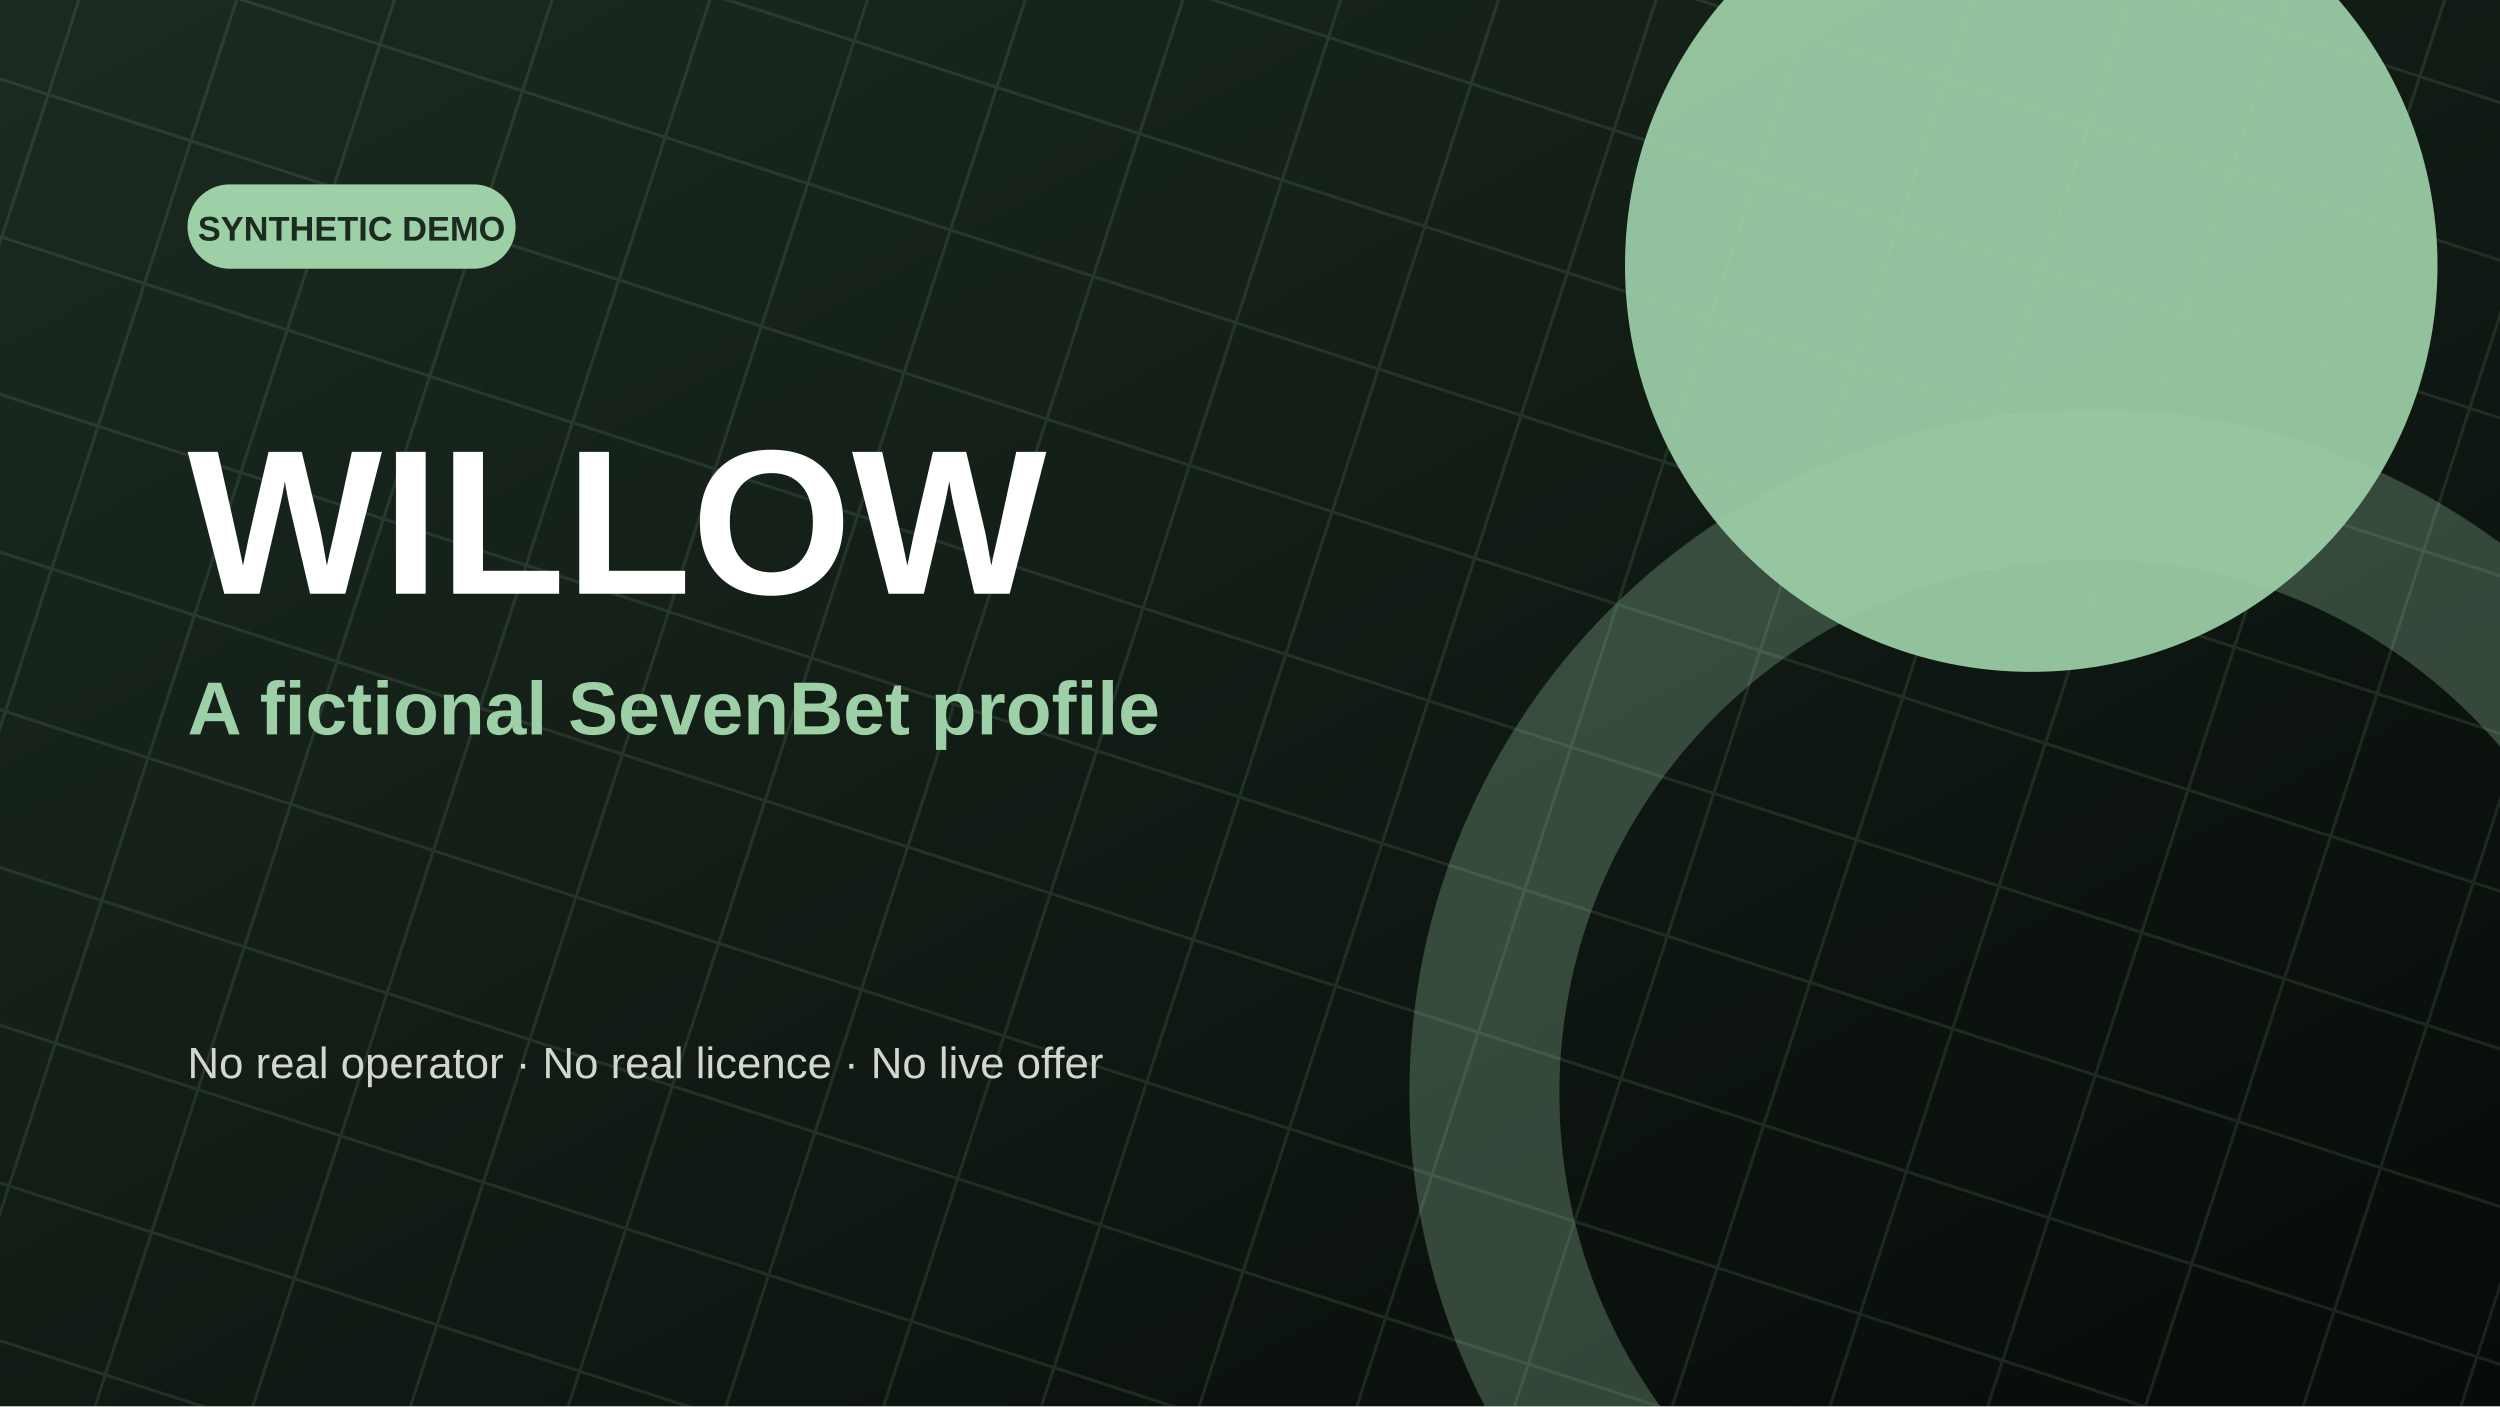
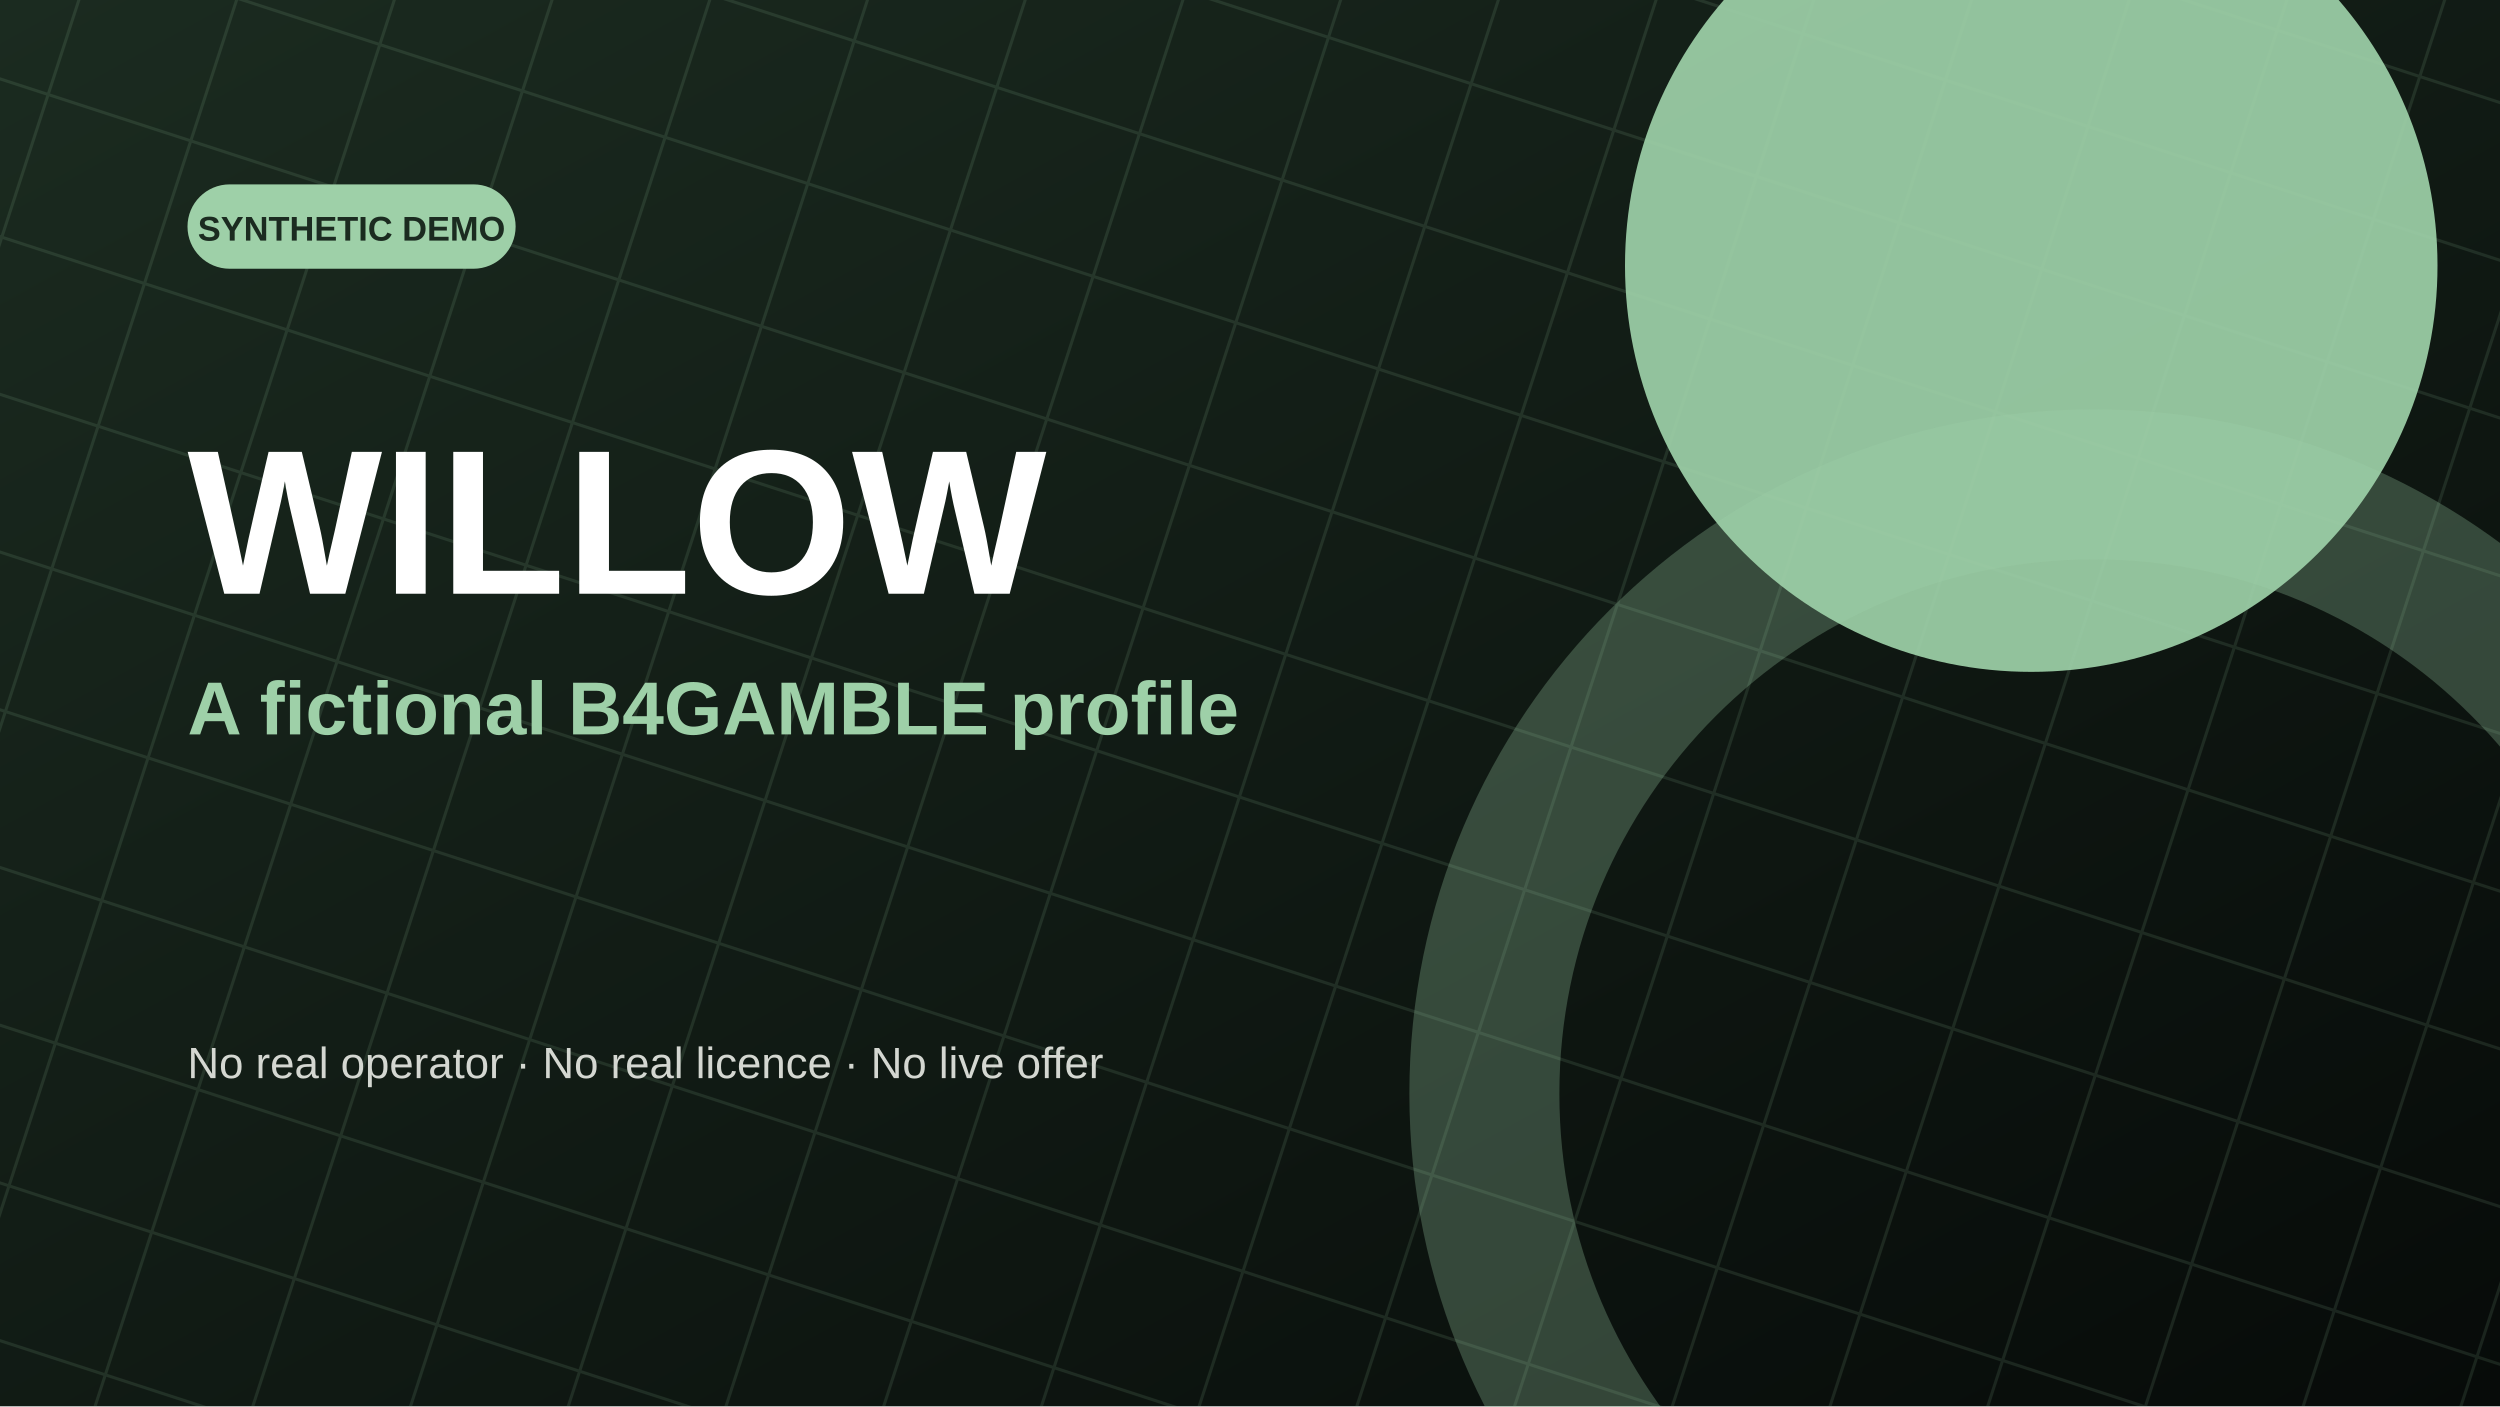
<svg xmlns="http://www.w3.org/2000/svg" width="1600" height="900" viewBox="0 0 1600 900" role="img" aria-labelledby="title">
  <defs>
    <linearGradient id="g" x1="0" y1="0" x2="1" y2="1">
      <stop stop-color="#1b2b20" />
      <stop offset="1" stop-color="#070b09" />
    </linearGradient>
    <pattern id="p" width="96" height="96" patternUnits="userSpaceOnUse" patternTransform="rotate(18)">
      <path d="M0 48h96M48 0v96" stroke="#9ed0a8" stroke-opacity=".12" stroke-width="2" />
    </pattern>
  </defs>
  <rect width="1600" height="900" fill="url(#g)" />
  <rect width="1600" height="900" fill="url(#p)" />
  <circle cx="1300" cy="170" r="260" fill="#9ed0a8" fill-opacity=".92" />
  <circle cx="1340" cy="700" r="390" fill="none" stroke="#9ed0a8" stroke-opacity=".28" stroke-width="96" />
  <rect x="120" y="118" width="210" height="54" rx="27" fill="#9ed0a8" />
  <text x="225" y="154" text-anchor="middle" font-family="Arial,sans-serif" font-size="22" font-weight="900" fill="#1b2b20">SYNTHETIC DEMO</text>
  <text x="120" y="380" font-family="Arial,sans-serif" font-size="132" font-weight="900" fill="#fff">WILLOW</text>
-   <text x="120" y="470" font-family="Arial,sans-serif" font-size="48" font-weight="700" fill="#9ed0a8">A fictional SevenBet profile</text>
+   <text x="120" y="470" font-family="Arial,sans-serif" font-size="48" font-weight="700" fill="#9ed0a8">A fictional B4GAMBLE profile</text>
  <text x="120" y="690" font-family="Arial,sans-serif" font-size="28" fill="#d4d7d1">No real operator · No real licence · No live offer</text>
</svg>
